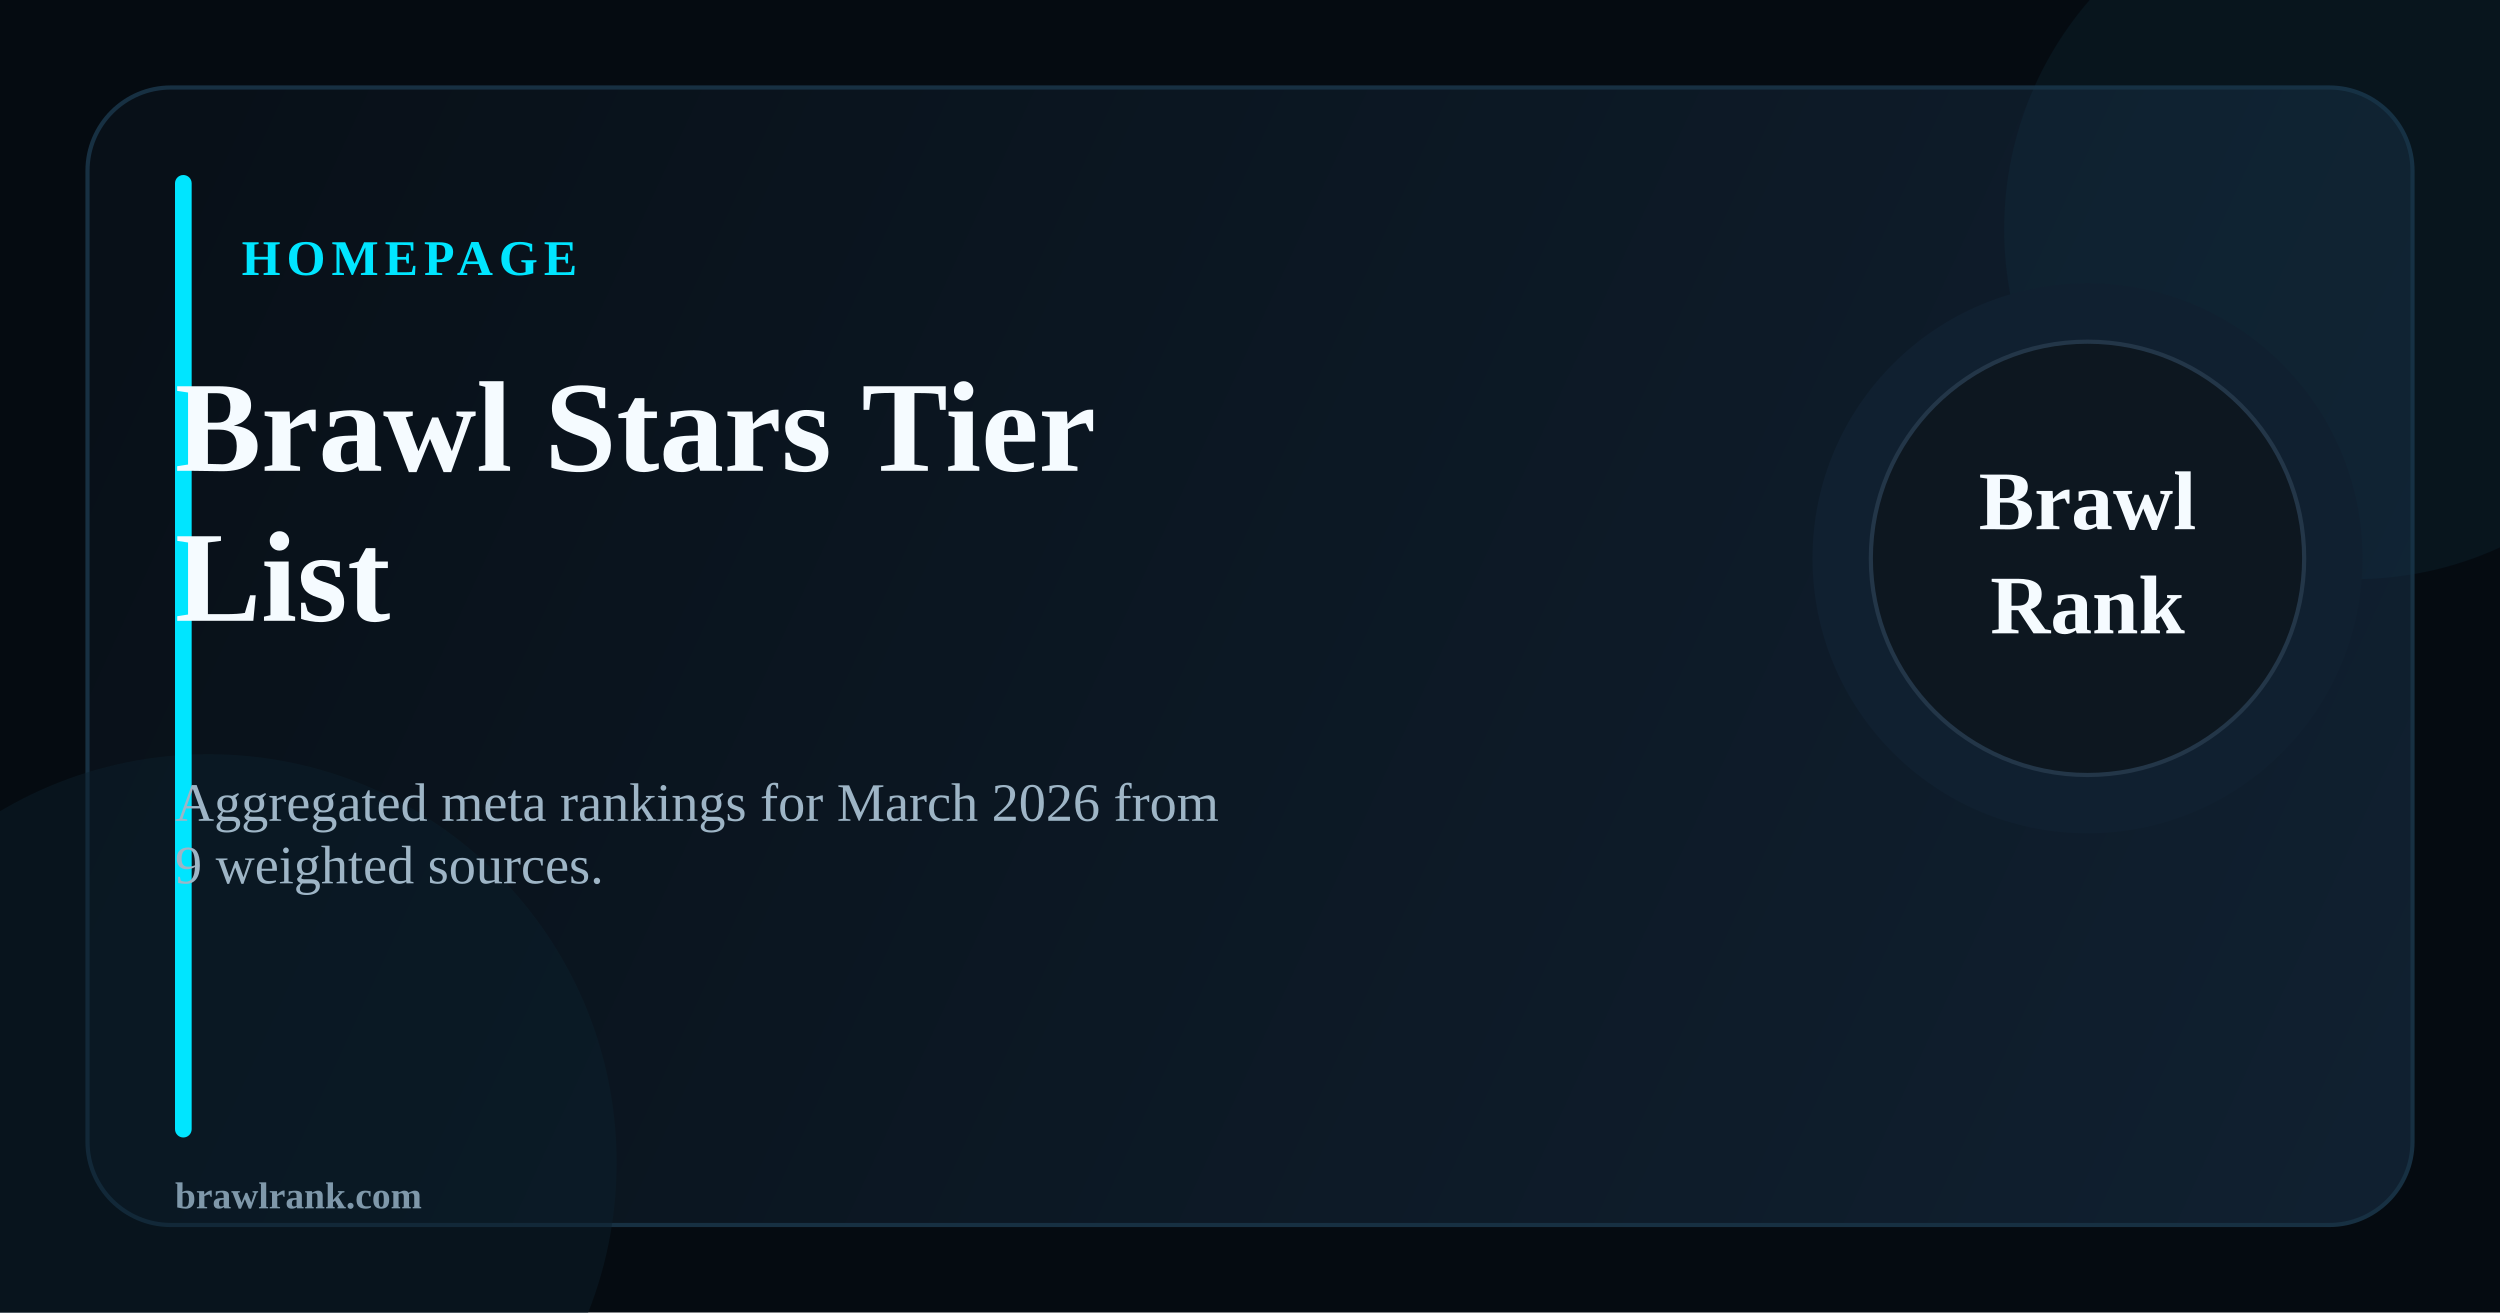
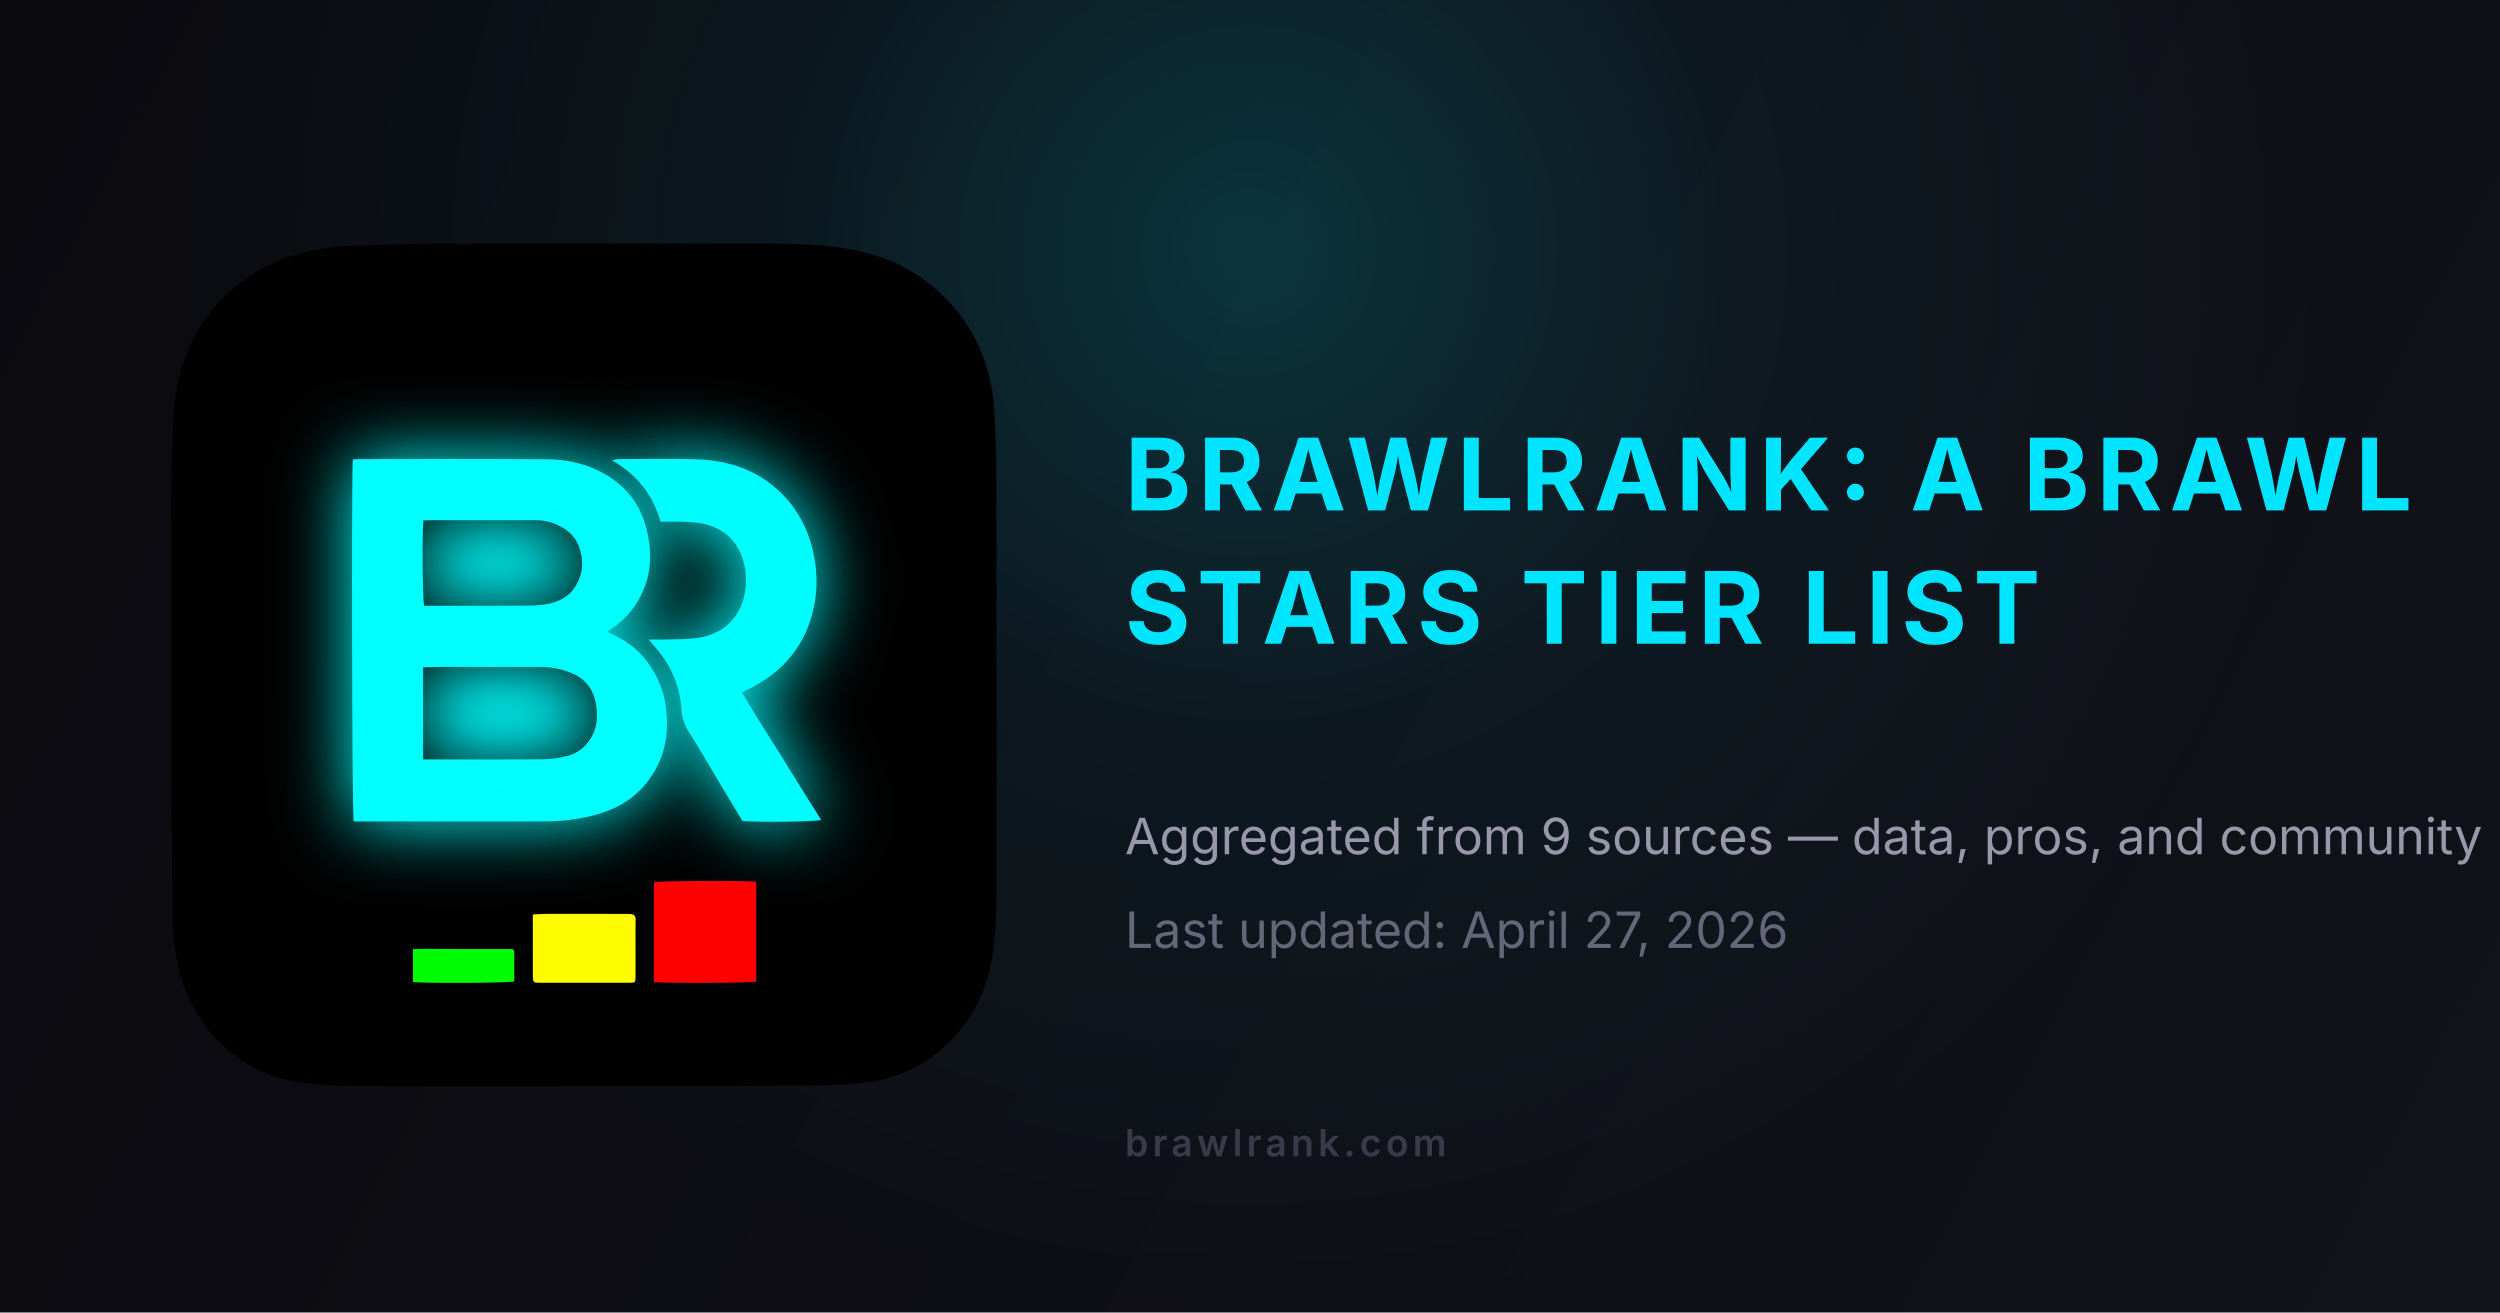
<svg xmlns="http://www.w3.org/2000/svg" width="1200" height="630" viewBox="0 0 1200 630" fill="none">
  <defs>
-     <linearGradient id="bg" x1="84" y1="72" x2="1138" y2="558" gradientUnits="userSpaceOnUse">
-       <stop stop-color="#081018" />
-       <stop offset="1" stop-color="#102030" />
+     <linearGradient id="bg" x1="0" y1="0" x2="1200" y2="630" gradientUnits="userSpaceOnUse">
+       <stop stop-color="#0a0a0f" />
+       <stop offset="1" stop-color="#12121a" />
    </linearGradient>
+     <radialGradient id="glow" cx="600" cy="120" r="520" gradientUnits="userSpaceOnUse">
+       <stop stop-color="#00e5ff" stop-opacity="0.18" />
+       <stop offset="0.45" stop-color="#00e5ff" stop-opacity="0.05" />
+       <stop offset="1" stop-color="#00e5ff" stop-opacity="0" />
+     </radialGradient>
  </defs>
-   <rect width="1200" height="630" fill="#050b11" />
-   <rect x="42" y="42" width="1116" height="546" rx="40" fill="url(#bg)" stroke="#173042" stroke-width="2" />
-   <circle cx="1130" cy="110" r="168" fill="#103548" opacity="0.22" />
-   <circle cx="100" cy="558" r="196" fill="#0b202c" opacity="0.45" />
-   <rect x="84" y="84" width="8" height="462" rx="4" fill="#00e5ff" />
-   <text x="116" y="132" fill="#00e5ff" font-size="24" font-weight="700" letter-spacing="0.12em">HOMEPAGE</text>
-   <text x="84" y="226" fill="#f5fbff" font-size="62" font-weight="800">
-     <tspan x="84" dy="0">Brawl Stars Tier</tspan>
-     <tspan x="84" dy="72">List</tspan>
+   <rect width="1200" height="630" fill="url(#bg)" />
+   <rect width="1200" height="630" fill="url(#glow)" />
+   <svg viewBox="843 185 1135 1159" x="80" y="115" width="400" height="408" preserveAspectRatio="xMidYMid meet">
+     <defs>
+       <filter id="brGlow" x="-50%" y="-50%" width="200%" height="200%">
+         <feGaussianBlur in="SourceGraphic" stdDeviation="48" result="blur" />
+       </filter>
+     </defs>
+     <path fill="none" opacity="1" stroke="none" d=" M1664,1538   C1109.397,1538 555.794,1538 2.095,1538   C2.095,1026.122 2.095,514.244 2.095,2.183   C940.437,2.183 1878.874,2.183 2817.655,2.183   C2817.655,514 2817.655,1026 2817.655,1538   C2433.577,1538 2049.289,1538 1664,1538  M1369.022,1339.498   C1404.827,1339.389 1440.631,1339.197 1476.435,1339.194   C1516.316,1339.191 1556.198,1339.589 1596.078,1339.395   C1646.529,1339.149 1696.983,1338.786 1747.424,1337.835   C1765.653,1337.491 1784.019,1336.436 1802.019,1333.707   C1835.826,1328.581 1866.627,1315.356 1893.258,1293.736   C1935.403,1259.521 1960.027,1215.005 1968.338,1161.509   C1972.688,1133.507 1973.774,1105.224 1973.784,1076.926   C1973.849,888.288 1973.941,699.651 1973.699,511.014   C1973.66,480.399 1972.496,449.761 1970.948,419.18   C1969.596,392.477 1964.139,366.325 1954.399,341.432   C1941.097,307.434 1920.427,278.467 1892.976,254.07   C1859.135,223.994 1819.473,206.602 1775.567,198.357   C1739.816,191.643 1703.437,190.734 1667.232,190.612   C1518.257,190.11 1369.279,190.184 1220.303,190.481   C1179.019,190.563 1137.732,191.931 1096.457,193.11   C1069.438,193.882 1042.994,198.471 1017.009,206.124   C973.958,218.801 938.087,242.46 908.704,276.074   C873.625,316.203 857.107,364.284 852.73,416.326   C849.525,454.429 849.601,492.826 848.748,531.104   C848.259,553.083 848.924,575.086 848.915,597.078   C848.879,689.719 848.598,782.36 848.77,875   C848.911,951.298 849.333,1027.598 850.162,1103.891   C850.35,1121.123 851.884,1138.452 854.31,1155.522   C858.214,1182.996 866.146,1209.347 880.096,1233.639   C915.111,1294.609 967.622,1329.046 1037.475,1335.864   C1064.265,1338.479 1091.319,1339.168 1118.259,1339.305   C1201.176,1339.726 1284.097,1339.457 1369.022,1339.498  z" />
+     <path fill="#010101" opacity="1" stroke="none" d=" M1368.019,1339.477   C1284.097,1339.457 1201.176,1339.726 1118.259,1339.305   C1091.319,1339.168 1064.265,1338.479 1037.475,1335.864   C967.622,1329.046 915.111,1294.609 880.096,1233.639   C866.146,1209.347 858.214,1182.996 854.31,1155.522   C851.884,1138.452 850.35,1121.123 850.162,1103.891   C849.333,1027.598 848.911,951.298 848.77,875   C848.598,782.36 848.879,689.719 848.915,597.078   C848.924,575.086 848.259,553.083 848.748,531.104   C849.601,492.826 849.525,454.429 852.73,416.326   C857.107,364.284 873.625,316.203 908.704,276.074   C938.087,242.46 973.958,218.801 1017.009,206.124   C1042.994,198.471 1069.438,193.882 1096.457,193.11   C1137.732,191.931 1179.019,190.563 1220.303,190.481   C1369.279,190.184 1518.257,190.11 1667.232,190.612   C1703.437,190.734 1739.816,191.643 1775.567,198.357   C1819.473,206.602 1859.135,223.994 1892.976,254.07   C1920.427,278.467 1941.097,307.434 1954.399,341.432   C1964.139,366.325 1969.596,392.477 1970.948,419.18   C1972.496,449.761 1973.66,480.399 1973.699,511.014   C1973.941,699.651 1973.849,888.288 1973.784,1076.926   C1973.774,1105.224 1972.688,1133.507 1968.338,1161.509   C1960.027,1215.005 1935.403,1259.521 1893.258,1293.736   C1866.627,1315.356 1835.826,1328.581 1802.019,1333.707   C1784.019,1336.436 1765.653,1337.491 1747.424,1337.835   C1696.983,1338.786 1646.529,1339.149 1596.078,1339.395   C1556.198,1339.589 1516.316,1339.191 1476.435,1339.194   C1440.631,1339.197 1404.827,1339.389 1368.019,1339.477  M1520.321,807.007   C1514.851,787.514 1505.727,769.961 1492.656,754.453   C1479.472,738.809 1462.174,728.749 1442.971,719.625   C1445.893,717.624 1447.23,716.68 1448.595,715.778   C1470.405,701.37 1485.655,681.977 1494.555,657.265   C1504.687,629.131 1503.072,601.17 1494.765,573.155   C1486.799,546.294 1470.995,525.188 1447.618,509.644   C1421.552,492.312 1392.187,484.933 1361.677,484.629   C1275.723,483.774 1189.754,484.325 1103.791,484.357   C1101.24,484.358 1098.689,484.742 1096.259,484.938   C1094.22,508.783 1095.191,970.596 1097.367,978.329   C1100.87,978.329 1104.509,978.329 1108.149,978.329   C1191.446,978.329 1274.744,978.413 1358.041,978.275   C1381.02,978.236 1403.781,975.503 1426.021,969.658   C1453.726,962.376 1478.101,948.885 1496.208,926.413   C1524.3,891.549 1529.552,851.441 1520.321,807.007  M1631.755,637.818   C1631.946,641.136 1632.259,644.452 1632.31,647.772   C1632.928,688.328 1610.447,722.358 1565.504,728.309   C1551.74,730.131 1537.685,729.826 1523.756,730.285   C1516.295,730.53 1508.819,730.328 1499.75,730.328   C1503.69,735.092 1506.295,738.436 1509.099,741.602   C1530.335,765.579 1542.058,793.54 1544.34,825.47   C1545.13,836.513 1548.069,846.458 1554.263,856.137   C1569.671,880.217 1583.869,905.071 1598.562,929.608   C1608.276,945.829 1618.006,962.039 1627.456,977.8   C1652.965,979.635 1725.924,978.81 1734.791,976.347   C1716.704,947.411 1698.624,918.864 1680.932,890.077   C1663.097,861.056 1644.185,832.675 1626.696,802.48   C1632.133,799.759 1636.292,797.767 1640.372,795.623   C1677.799,775.955 1705.171,747.398 1719.076,706.835   C1728.305,679.913 1730.688,652.453 1726.378,624.341   C1719.977,582.588 1701.752,547.253 1668.797,520.408   C1638.724,495.91 1602.925,486.051 1565.067,484.621   C1529.14,483.264 1493.122,484.315 1457.144,484.379   C1455.471,484.382 1453.8,485.081 1449.534,486.038   C1484.364,505.756 1505.619,533.621 1515.741,569.672   C1528.09,569.672 1539.433,569.192 1550.715,569.819   C1560.262,570.349 1570.076,570.986 1579.183,573.615   C1610.337,582.608 1626.657,604.704 1631.755,637.818  M1646.311,1117   C1646.311,1098.163 1646.311,1079.326 1646.311,1060.712   C1630.581,1058.664 1513.786,1059.347 1506.649,1061.344   C1506.649,1106.724 1506.649,1152.112 1506.649,1197.367   C1520.986,1199.249 1638.782,1198.642 1646.312,1196.625   C1646.312,1170.856 1646.312,1144.928 1646.311,1117  M1341.658,1160.997   C1341.659,1170.645 1341.559,1180.295 1341.693,1189.941   C1341.794,1197.244 1342.648,1198.275 1349.543,1198.29   C1391.13,1198.377 1432.718,1198.372 1474.305,1198.293   C1480.991,1198.281 1481.612,1197.545 1481.651,1190.815   C1481.738,1175.511 1481.674,1160.207 1481.676,1144.903   C1481.677,1133.924 1481.479,1122.939 1481.784,1111.968   C1481.917,1107.194 1479.553,1105.311 1475.519,1104.7   C1473.238,1104.354 1470.879,1104.481 1468.555,1104.477   C1433.301,1104.42 1398.046,1104.33 1362.791,1104.368   C1355.933,1104.375 1349.076,1104.889 1341.658,1105.191   C1341.658,1123.789 1341.658,1141.394 1341.658,1160.997  M1310.535,1152.301   C1288.577,1152.301 1266.619,1152.194 1244.661,1152.33   C1222.522,1152.468 1200.359,1151.789 1178.263,1152.413   C1178.263,1168.38 1178.263,1182.89 1178.263,1197.301   C1192.332,1199.309 1309.043,1198.701 1316.311,1196.539   C1316.311,1183.709 1316.33,1170.743 1316.295,1157.777   C1316.288,1155.125 1316.536,1152.15 1310.535,1152.301  z" />
+     <path fill="#00FEFE" opacity="1" stroke="none" filter="url(#brGlow)" d=" M1520.469,807.824   C1529.552,851.441 1524.3,891.549 1496.208,926.413   C1478.101,948.885 1453.726,962.376 1426.021,969.658   C1403.781,975.503 1381.02,978.236 1358.041,978.275   C1274.744,978.413 1191.446,978.329 1108.149,978.329   C1104.509,978.329 1100.87,978.329 1097.367,978.329   C1095.191,970.596 1094.22,508.783 1096.259,484.938   C1098.689,484.742 1101.24,484.358 1103.791,484.357   C1189.754,484.325 1275.723,483.774 1361.677,484.629   C1392.187,484.933 1421.552,492.312 1447.618,509.644   C1470.995,525.188 1486.799,546.294 1494.765,573.155   C1503.072,601.17 1504.687,629.131 1494.555,657.265   C1485.655,681.977 1470.405,701.37 1448.595,715.778   C1447.23,716.68 1445.893,717.624 1442.971,719.625   C1462.174,728.749 1479.472,738.809 1492.656,754.453   C1505.727,769.961 1514.851,787.514 1520.469,807.824  M1420.386,865.116   C1430.178,849.813 1430.588,832.962 1427.195,816.059   C1423.173,796.022 1411.059,782.175 1391.71,775.025   C1378.832,770.267 1365.522,767.685 1351.771,767.677   C1306.469,767.65 1261.167,767.634 1215.866,767.698   C1208.007,767.709 1200.148,768.128 1192.03,768.366   C1192.03,810.361 1192.03,851.433 1192.03,893.674   C1196.894,893.674 1200.809,893.674 1204.725,893.674   C1255.023,893.674 1305.323,893.88 1355.618,893.501   C1365.806,893.424 1376.155,891.921 1386.114,889.675   C1400.184,886.502 1411.803,878.942 1420.386,865.116  M1229,684.228   C1265.321,684.152 1301.643,684.198 1337.963,683.908   C1345.895,683.844 1353.952,683.261 1361.717,681.731   C1376.799,678.758 1390.268,672.435 1398.954,658.93   C1411.116,640.021 1411.631,619.929 1402.815,599.844   C1399.988,593.404 1395.041,587.1 1389.462,582.824   C1376.835,573.149 1362.124,567.746 1345.964,567.709   C1297.636,567.599 1249.308,567.662 1200.98,567.689   C1198.092,567.691 1195.205,567.978 1192.433,568.126   C1190.613,585.911 1191.28,675.925 1193.521,684.218   C1204.465,684.218 1215.733,684.218 1229,684.228  z" />
+     <path fill="#00FDFD" opacity="1" stroke="none" filter="url(#brGlow)" d=" M1631.713,636.913   C1626.657,604.704 1610.337,582.608 1579.183,573.615   C1570.076,570.986 1560.262,570.349 1550.715,569.819   C1539.433,569.192 1528.09,569.672 1515.741,569.672   C1505.619,533.621 1484.364,505.756 1449.534,486.038   C1453.8,485.081 1455.471,484.382 1457.144,484.379   C1493.122,484.315 1529.14,483.264 1565.067,484.621   C1602.925,486.051 1638.724,495.91 1668.797,520.408   C1701.752,547.253 1719.977,582.588 1726.378,624.341   C1730.688,652.453 1728.305,679.913 1719.076,706.835   C1705.171,747.398 1677.799,775.955 1640.372,795.623   C1636.292,797.767 1632.133,799.759 1626.696,802.48   C1644.185,832.675 1663.097,861.056 1680.932,890.077   C1698.624,918.864 1716.704,947.411 1734.791,976.347   C1725.924,978.81 1652.965,979.635 1627.456,977.8   C1618.006,962.039 1608.276,945.829 1598.562,929.608   C1583.869,905.071 1569.671,880.217 1554.263,856.137   C1548.069,846.458 1545.13,836.513 1544.34,825.47   C1542.058,793.54 1530.335,765.579 1509.099,741.602   C1506.295,738.436 1503.69,735.092 1499.75,730.328   C1508.819,730.328 1516.295,730.53 1523.756,730.285   C1537.685,729.826 1551.74,730.131 1565.504,728.309   C1610.447,722.358 1632.928,688.328 1632.31,647.772   C1632.259,644.452 1631.946,641.136 1631.713,636.913  z" />
+     <path fill="#00FEFE" opacity="1" stroke="none" d=" M1520.469,807.824   C1529.552,851.441 1524.3,891.549 1496.208,926.413   C1478.101,948.885 1453.726,962.376 1426.021,969.658   C1403.781,975.503 1381.02,978.236 1358.041,978.275   C1274.744,978.413 1191.446,978.329 1108.149,978.329   C1104.509,978.329 1100.87,978.329 1097.367,978.329   C1095.191,970.596 1094.22,508.783 1096.259,484.938   C1098.689,484.742 1101.24,484.358 1103.791,484.357   C1189.754,484.325 1275.723,483.774 1361.677,484.629   C1392.187,484.933 1421.552,492.312 1447.618,509.644   C1470.995,525.188 1486.799,546.294 1494.765,573.155   C1503.072,601.17 1504.687,629.131 1494.555,657.265   C1485.655,681.977 1470.405,701.37 1448.595,715.778   C1447.23,716.68 1445.893,717.624 1442.971,719.625   C1462.174,728.749 1479.472,738.809 1492.656,754.453   C1505.727,769.961 1514.851,787.514 1520.469,807.824  M1420.386,865.116   C1430.178,849.813 1430.588,832.962 1427.195,816.059   C1423.173,796.022 1411.059,782.175 1391.71,775.025   C1378.832,770.267 1365.522,767.685 1351.771,767.677   C1306.469,767.65 1261.167,767.634 1215.866,767.698   C1208.007,767.709 1200.148,768.128 1192.03,768.366   C1192.03,810.361 1192.03,851.433 1192.03,893.674   C1196.894,893.674 1200.809,893.674 1204.725,893.674   C1255.023,893.674 1305.323,893.88 1355.618,893.501   C1365.806,893.424 1376.155,891.921 1386.114,889.675   C1400.184,886.502 1411.803,878.942 1420.386,865.116  M1229,684.228   C1265.321,684.152 1301.643,684.198 1337.963,683.908   C1345.895,683.844 1353.952,683.261 1361.717,681.731   C1376.799,678.758 1390.268,672.435 1398.954,658.93   C1411.116,640.021 1411.631,619.929 1402.815,599.844   C1399.988,593.404 1395.041,587.1 1389.462,582.824   C1376.835,573.149 1362.124,567.746 1345.964,567.709   C1297.636,567.599 1249.308,567.662 1200.98,567.689   C1198.092,567.691 1195.205,567.978 1192.433,568.126   C1190.613,585.911 1191.28,675.925 1193.521,684.218   C1204.465,684.218 1215.733,684.218 1229,684.228  z" />
+     <path fill="#00FDFD" opacity="1" stroke="none" d=" M1631.713,636.913   C1626.657,604.704 1610.337,582.608 1579.183,573.615   C1570.076,570.986 1560.262,570.349 1550.715,569.819   C1539.433,569.192 1528.09,569.672 1515.741,569.672   C1505.619,533.621 1484.364,505.756 1449.534,486.038   C1453.8,485.081 1455.471,484.382 1457.144,484.379   C1493.122,484.315 1529.14,483.264 1565.067,484.621   C1602.925,486.051 1638.724,495.91 1668.797,520.408   C1701.752,547.253 1719.977,582.588 1726.378,624.341   C1730.688,652.453 1728.305,679.913 1719.076,706.835   C1705.171,747.398 1677.799,775.955 1640.372,795.623   C1636.292,797.767 1632.133,799.759 1626.696,802.48   C1644.185,832.675 1663.097,861.056 1680.932,890.077   C1698.624,918.864 1716.704,947.411 1734.791,976.347   C1725.924,978.81 1652.965,979.635 1627.456,977.8   C1618.006,962.039 1608.276,945.829 1598.562,929.608   C1583.869,905.071 1569.671,880.217 1554.263,856.137   C1548.069,846.458 1545.13,836.513 1544.34,825.47   C1542.058,793.54 1530.335,765.579 1509.099,741.602   C1506.295,738.436 1503.69,735.092 1499.75,730.328   C1508.819,730.328 1516.295,730.53 1523.756,730.285   C1537.685,729.826 1551.74,730.131 1565.504,728.309   C1610.447,722.358 1632.928,688.328 1632.31,647.772   C1632.259,644.452 1631.946,641.136 1631.713,636.913  z" />
+     <path fill="#FD0000" opacity="1" stroke="none" d=" M1646.311,1118   C1646.312,1144.928 1646.312,1170.856 1646.312,1196.625   C1638.782,1198.642 1520.986,1199.249 1506.649,1197.367   C1506.649,1152.112 1506.649,1106.724 1506.649,1061.344   C1513.786,1059.347 1630.581,1058.664 1646.311,1060.712   C1646.311,1079.326 1646.311,1098.163 1646.311,1118  z" />
+     <path fill="#FDFD00" opacity="1" stroke="none" d=" M1341.658,1159.998   C1341.658,1141.394 1341.658,1123.789 1341.658,1105.191   C1349.076,1104.889 1355.933,1104.375 1362.791,1104.368   C1398.046,1104.33 1433.301,1104.42 1468.555,1104.477   C1470.879,1104.481 1473.238,1104.354 1475.519,1104.7   C1479.553,1105.311 1481.917,1107.194 1481.784,1111.968   C1481.479,1122.939 1481.677,1133.924 1481.676,1144.903   C1481.674,1160.207 1481.738,1175.511 1481.651,1190.815   C1481.612,1197.545 1480.991,1198.281 1474.305,1198.293   C1432.718,1198.372 1391.13,1198.377 1349.543,1198.29   C1342.648,1198.275 1341.794,1197.244 1341.693,1189.941   C1341.559,1180.295 1341.659,1170.645 1341.658,1159.998  z" />
+     <path fill="#00FC03" opacity="1" stroke="none" d=" M1311.488,1152.311   C1316.536,1152.15 1316.288,1155.125 1316.295,1157.777   C1316.33,1170.743 1316.311,1183.709 1316.311,1196.539   C1309.043,1198.701 1192.332,1199.309 1178.263,1197.301   C1178.263,1182.89 1178.263,1168.38 1178.263,1152.413   C1200.359,1151.789 1222.522,1152.468 1244.661,1152.33   C1266.619,1152.194 1288.577,1152.301 1311.488,1152.311  z" />
+     <path fill="#000102" opacity="1" stroke="none" d=" M1420.035,865.766   C1411.803,878.942 1400.184,886.502 1386.114,889.675   C1376.155,891.921 1365.806,893.424 1355.618,893.501   C1305.323,893.88 1255.023,893.674 1204.725,893.674   C1200.809,893.674 1196.894,893.674 1192.03,893.674   C1192.03,851.433 1192.03,810.361 1192.03,768.366   C1200.148,768.128 1208.007,767.709 1215.866,767.698   C1261.167,767.634 1306.469,767.65 1351.771,767.677   C1365.522,767.685 1378.832,770.267 1391.71,775.025   C1411.059,782.175 1423.173,796.022 1427.195,816.059   C1430.588,832.962 1430.178,849.813 1420.035,865.766  z" />
+     <path fill="#000101" opacity="1" stroke="none" d=" M1228,684.223   C1215.733,684.218 1204.465,684.218 1193.521,684.218   C1191.28,675.925 1190.613,585.911 1192.433,568.126   C1195.205,567.978 1198.092,567.691 1200.98,567.689   C1249.308,567.662 1297.636,567.599 1345.964,567.709   C1362.124,567.746 1376.835,573.149 1389.462,582.824   C1395.041,587.1 1399.988,593.404 1402.815,599.844   C1411.631,619.929 1411.116,640.021 1398.954,658.93   C1390.268,672.435 1376.799,678.758 1361.717,681.731   C1353.952,683.261 1345.895,683.844 1337.963,683.908   C1301.643,684.198 1265.321,684.152 1228,684.223  z" />
+     <path fill="#00FEFE" opacity="1" stroke="none" filter="url(#brGlow)" d=" M1420.035,865.766   C1411.803,878.942 1400.184,886.502 1386.114,889.675   C1376.155,891.921 1365.806,893.424 1355.618,893.501   C1305.323,893.88 1255.023,893.674 1204.725,893.674   C1200.809,893.674 1196.894,893.674 1192.03,893.674   C1192.03,851.433 1192.03,810.361 1192.03,768.366   C1200.148,768.128 1208.007,767.709 1215.866,767.698   C1261.167,767.634 1306.469,767.65 1351.771,767.677   C1365.522,767.685 1378.832,770.267 1391.71,775.025   C1411.059,782.175 1423.173,796.022 1427.195,816.059   C1430.588,832.962 1430.178,849.813 1420.035,865.766  z" />
+     <path fill="#00FEFE" opacity="1" stroke="none" filter="url(#brGlow)" d=" M1228,684.223   C1215.733,684.218 1204.465,684.218 1193.521,684.218   C1191.28,675.925 1190.613,585.911 1192.433,568.126   C1195.205,567.978 1198.092,567.691 1200.98,567.689   C1249.308,567.662 1297.636,567.599 1345.964,567.709   C1362.124,567.746 1376.835,573.149 1389.462,582.824   C1395.041,587.1 1399.988,593.404 1402.815,599.844   C1411.631,619.929 1411.116,640.021 1398.954,658.93   C1390.268,672.435 1376.799,678.758 1361.717,681.731   C1353.952,683.261 1345.895,683.844 1337.963,683.908   C1301.643,684.198 1265.321,684.152 1228,684.223  z" />
+   </svg>
+   <text x="540" y="245" fill="#00e5ff" font-family="'Satoshi','Inter',system-ui,sans-serif" font-size="48" font-weight="700" letter-spacing="3.5">
+     <tspan x="540" dy="0">BRAWLRANK: A BRAWL</tspan>
+     <tspan x="540" dy="64">STARS TIER LIST</tspan>
  </text>
-   <text x="84" y="394" fill="#9eb5c6" font-size="26" font-weight="500">
-     <tspan x="84" dy="0">Aggregated meta rankings for March 2026 from</tspan>
-     <tspan x="84" dy="30">9 weighted sources.</tspan>
-   </text>
-   <text x="84" y="580" fill="#7f98aa" font-size="18" font-weight="600">brawlrank.com</text>
-   <g>
-     <circle cx="1002" cy="268" r="132" fill="#102030" />
-     <circle cx="1002" cy="268" r="104" fill="#0d1720" stroke="#233648" stroke-width="2" />
-     <text x="1002" y="254" fill="#f5fbff" font-size="40" font-weight="700" text-anchor="middle">Brawl</text>
-     <text x="1002" y="304" fill="#f5fbff" font-size="40" font-weight="700" text-anchor="middle">Rank</text>
-   </g>
+   <text x="540" y="410" fill="#9898aa" font-family="'Satoshi','Inter',system-ui,sans-serif" font-size="24" font-weight="400">Aggregated from 9 sources — data, pros, and community</text>
+   <text x="540" y="455" fill="#66667a" font-family="'Satoshi','Inter',system-ui,sans-serif" font-size="24" font-weight="400">Last updated: April 27, 2026</text>
+   <text x="540" y="555" fill="#3a3a4a" font-family="'Satoshi','Inter',system-ui,sans-serif" font-size="18" font-weight="600" letter-spacing="2">brawlrank.com</text>
</svg>
